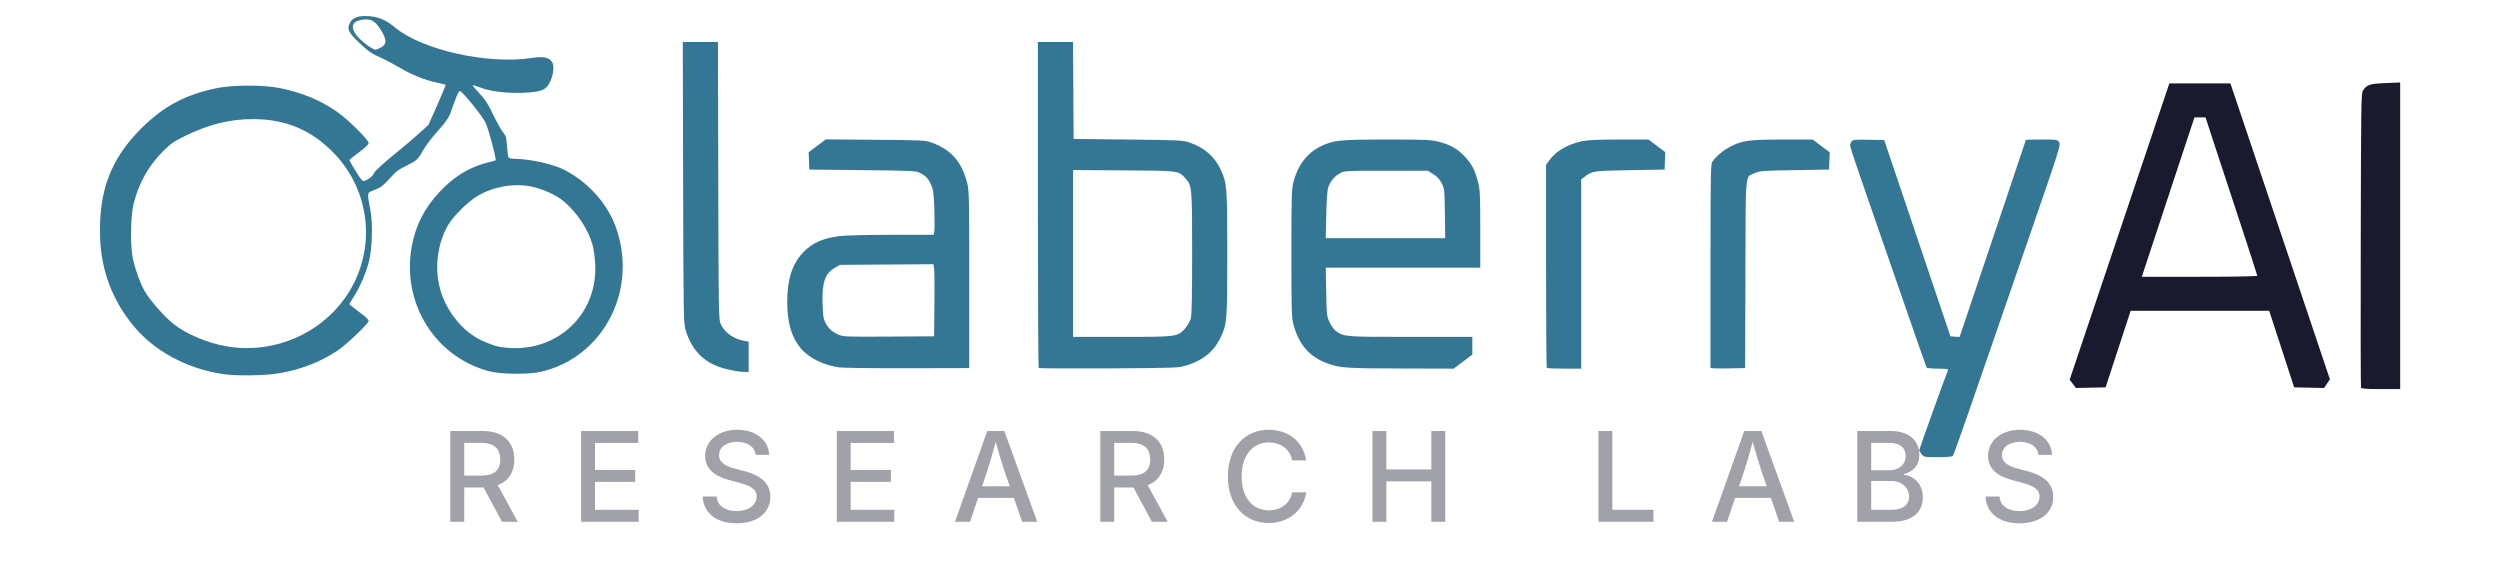
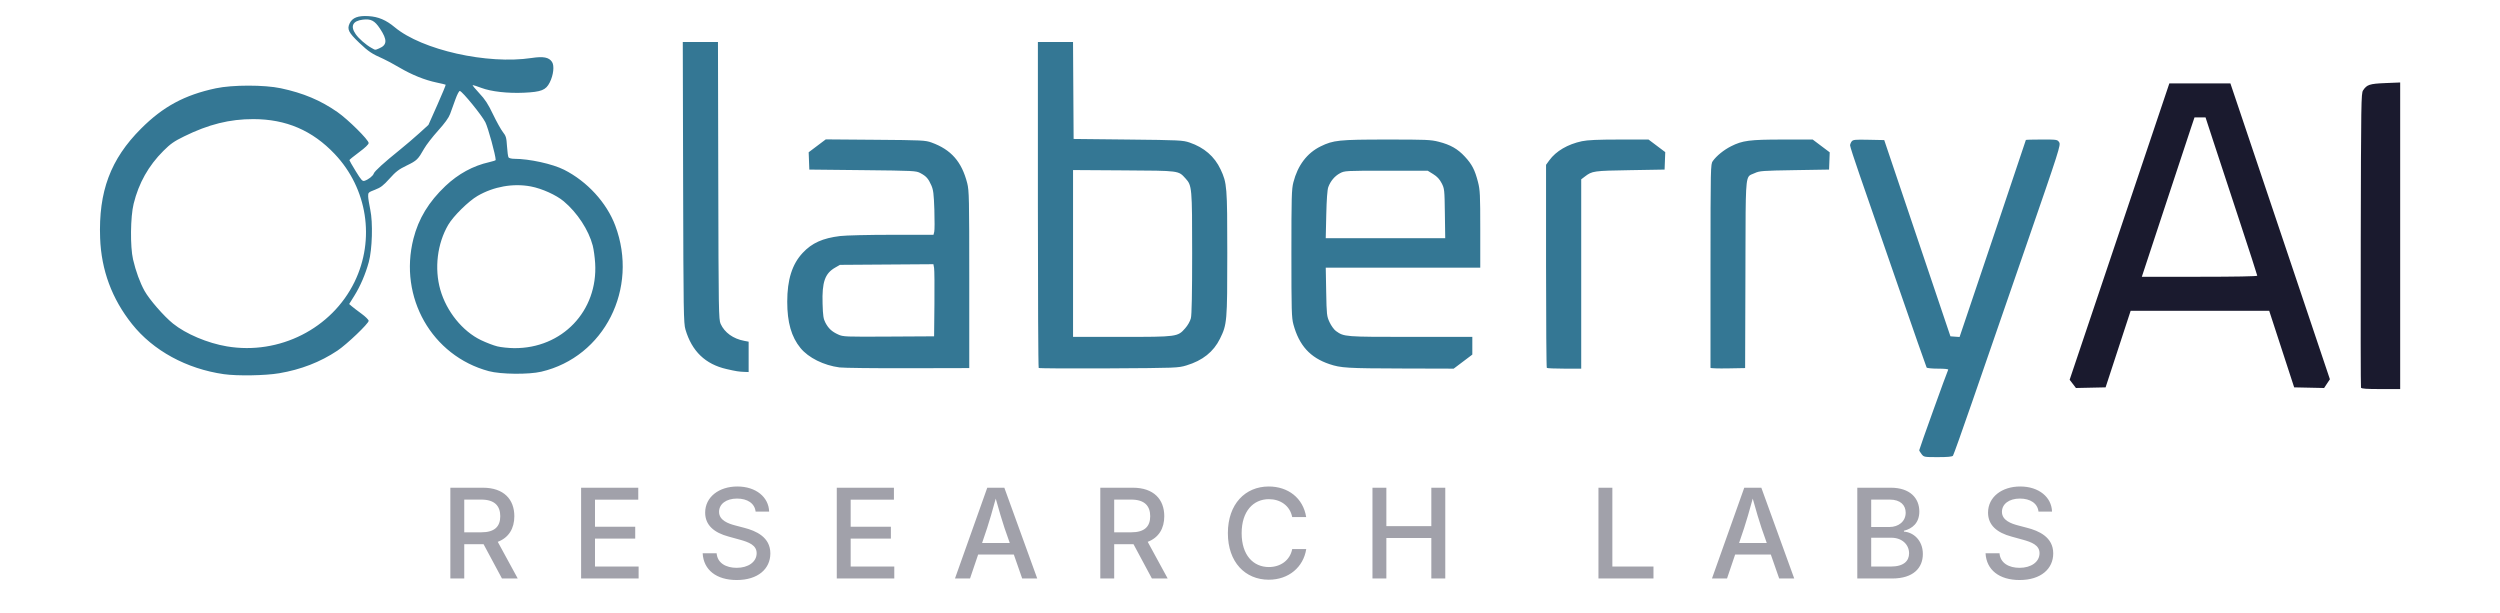
- <svg xmlns="http://www.w3.org/2000/svg" viewBox="0 30 2204 500">
+ <svg xmlns="http://www.w3.org/2000/svg" viewBox="0 30 2204 540">
  <path d="M 1878.38 304.00 L 1856.29 371.50 L 1843.22 371.78 L 1830.15 372.06 L 1827.38 368.42 L 1824.60 364.79 L 1850.55 287.66 C1864.82,245.24 1884.60,186.45 1894.50,157.02 L 1912.50 103.50 L 1966.31 103.50 L 1975.24 130.00 C1980.16,144.57 1999.90,203.27 2019.11,260.42 L 2054.04 364.35 L 2051.48 368.20 L 2048.93 372.06 L 2035.74 371.78 L 2022.54 371.50 L 2000.53 304.00 ZM 2116.00 102.71 L 2116.00 373.00 L 2098.97 373.00 C2086.19,373.00 2081.82,372.69 2081.45,371.74 C2081.19,371.05 2081.09,312.41 2081.24,241.45 C2081.48,120.11 2081.61,112.25 2083.26,109.72 C2086.62,104.60 2089.02,103.81 2103.00,103.24 ZM 1908.43 212.75 L 1888.24 274.00 L 1939.12 274.00 C1970.64,274.00 1990.00,273.64 1990.00,273.05 C1990.00,272.53 1982.83,250.36 1974.06,223.80 C1965.29,197.23 1955.03,166.05 1951.26,154.50 L 1944.40 133.50 L 1934.67 133.50 L 1931.65 142.50 C1929.99,147.45 1919.54,179.06 1908.43,212.75 Z" fill="#1a1a2e" />
  <path d="M 246.18 359.05 C233.92,361.15 209.14,361.56 197.35,359.87 C164.39,355.13 135.03,339.11 116.38,315.68 C98.67,293.44 89.31,268.20 88.27,239.92 C86.77,198.82 97.42,170.32 124.37,143.37 C143.83,123.91 162.76,113.71 190.31,107.84 C204.92,104.73 233.04,104.72 247.60,107.82 C267.39,112.04 282.58,118.43 297.50,128.81 C306.83,135.31 325.00,153.32 325.00,156.08 C325.00,157.29 321.96,160.21 316.52,164.23 C311.86,167.68 308.03,170.79 308.02,171.15 C308.01,171.50 310.53,175.90 313.62,180.93 C318.49,188.85 319.52,189.97 321.37,189.40 C324.70,188.36 328.82,185.14 329.49,183.03 C330.15,180.96 338.35,173.49 352.50,162.08 C357.45,158.09 365.15,151.52 369.61,147.47 L 377.71 140.11 L 385.52 122.55 C389.81,112.90 393.14,104.85 392.91,104.68 C392.69,104.50 389.11,103.65 384.96,102.77 C374.43,100.56 363.12,96.00 352.00,89.47 C346.77,86.41 340.48,83.01 338.00,81.93 C327.79,77.44 324.86,75.48 316.67,67.68 C307.21,58.66 305.79,55.76 308.27,50.55 C310.65,45.58 315.67,43.66 324.90,44.22 C333.50,44.73 340.35,47.64 348.00,54.02 C372.03,74.05 429.67,87.00 468.61,81.13 C479.09,79.54 483.96,80.49 486.67,84.62 C488.86,87.96 487.93,96.23 484.63,102.73 C481.23,109.46 477.28,111.02 461.97,111.74 C447.65,112.40 433.05,110.75 424.38,107.49 C420.74,106.12 417.31,105.00 416.76,105.00 C416.21,105.00 418.74,108.16 422.39,112.03 C427.65,117.60 430.19,121.49 434.64,130.78 C437.73,137.23 441.65,144.26 443.34,146.41 C446.09,149.90 446.48,151.26 446.97,158.91 C447.27,163.64 447.87,168.06 448.31,168.75 C448.76,169.44 451.00,170.00 453.31,170.00 C466.65,170.01 487.13,174.50 497.31,179.65 C517.68,189.96 534.81,208.65 542.41,228.88 C563.25,284.37 532.74,344.66 477.24,357.68 C466.08,360.30 441.48,360.05 430.91,357.20 C380.72,343.71 351.37,292.14 364.48,240.47 C368.98,222.74 377.99,207.90 392.73,193.95 C404.03,183.26 417.14,176.13 431.34,172.95 C434.45,172.25 437.00,171.41 437.00,171.08 C437.00,166.98 430.33,142.62 427.88,137.76 C424.79,131.64 407.82,110.79 405.44,110.20 C404.74,110.02 403.08,113.15 401.45,117.70 C399.92,121.99 397.83,127.75 396.81,130.50 C395.55,133.90 392.12,138.63 386.13,145.27 C381.29,150.64 375.78,157.75 373.91,161.07 C368.54,170.58 367.49,171.59 358.57,175.91 C351.56,179.30 349.04,181.23 343.44,187.46 C337.87,193.65 335.68,195.33 330.61,197.27 C324.74,199.53 324.50,199.75 324.57,203.06 C324.61,204.95 325.45,210.27 326.44,214.89 C328.85,226.16 328.18,249.85 325.12,261.04 C322.22,271.66 317.68,282.24 312.38,290.74 L 307.83 298.04 L 310.17 300.05 C311.45,301.15 315.31,304.10 318.75,306.61 C322.19,309.12 325.00,311.92 325.01,312.84 C325.02,315.21 305.71,333.64 297.46,339.13 C282.28,349.22 265.45,355.76 246.18,359.05 ZM 1046.00 352.14 C1038.63,354.36 1037.48,354.41 977.47,354.76 C943.91,354.95 916.12,354.79 915.72,354.39 C915.32,353.99 915.00,289.17 915.00,210.33 L 915.00 67.00 L 945.98 67.00 L 946.50 152.50 L 994.50 153.02 C1040.00,153.51 1042.82,153.65 1048.71,155.65 C1061.59,160.04 1070.75,167.97 1076.08,179.36 C1081.73,191.44 1081.97,194.35 1081.97,253.50 C1081.97,313.57 1081.76,315.94 1075.54,328.59 C1069.83,340.19 1060.23,347.84 1046.00,352.14 ZM 200.14 335.39 C246.22,343.12 292.55,319.67 312.58,278.49 C330.84,240.96 323.89,196.18 295.10,165.79 C275.39,144.99 252.22,135.04 223.38,135.01 C202.45,134.99 183.97,139.59 162.40,150.19 C153.41,154.60 150.30,156.78 144.04,163.03 C130.90,176.15 122.35,191.34 117.82,209.63 C114.97,221.14 114.69,247.38 117.29,258.70 C119.67,269.02 123.43,279.28 127.47,286.52 C131.75,294.16 144.49,308.79 152.48,315.23 C163.89,324.43 183.04,332.53 200.14,335.39 ZM 1289.79 348.80 L 1281.57 355.00 L 1236.04 354.87 C1187.61,354.74 1182.11,354.41 1172.01,351.00 C1155.02,345.28 1145.32,334.58 1140.27,316.00 C1138.68,310.15 1138.50,303.92 1138.50,253.50 C1138.50,203.60 1138.69,196.76 1140.24,190.75 C1144.09,175.75 1152.29,164.93 1164.25,159.05 C1175.45,153.56 1180.48,153.04 1222.59,153.02 C1257.30,153.00 1261.37,153.18 1268.41,154.98 C1278.74,157.62 1285.08,161.23 1291.45,168.12 C1297.72,174.89 1300.27,179.83 1302.99,190.45 C1304.81,197.58 1305.00,201.52 1305.00,232.16 L 1305.00 266.00 L 1168.78 266.00 L 1169.17 287.25 C1169.55,307.59 1169.68,308.74 1172.15,314.09 C1173.59,317.18 1176.11,320.65 1177.81,321.86 C1184.98,326.97 1185.35,327.00 1243.63,327.00 L 1298.00 327.00 L 1298.00 342.60 ZM 854.50 276.50 L 854.50 354.50 L 800.50 354.63 C770.80,354.70 743.65,354.38 740.16,353.93 C726.23,352.11 712.76,345.42 705.71,336.82 C697.69,327.03 694.03,314.26 694.03,296.00 C694.03,276.51 698.34,262.90 707.65,252.94 C715.81,244.22 725.23,239.98 740.65,238.09 C745.54,237.49 765.94,237.00 786.23,237.00 L 822.96 237.00 L 823.63 234.35 C823.99,232.89 824.04,224.14 823.73,214.92 C823.25,200.82 822.82,197.39 821.04,193.36 C818.41,187.42 816.59,185.37 811.50,182.64 C807.62,180.56 806.15,180.49 760.50,180.00 L 713.50 179.50 L 713.21 171.87 L 712.92 164.24 L 728.00 152.88 L 771.75 153.23 C812.97,153.55 815.83,153.69 821.21,155.64 C838.52,161.90 847.85,172.53 852.71,191.50 C854.36,197.94 854.50,204.78 854.50,276.50 ZM 438.51 335.38 C441.80,336.18 448.41,336.87 453.18,336.92 C495.57,337.32 527.23,304.18 524.69,262.04 C524.38,256.79 523.41,249.80 522.55,246.50 C518.96,232.80 508.93,217.47 497.00,207.47 C490.34,201.89 477.82,196.24 467.99,194.37 C452.39,191.41 435.24,194.46 421.00,202.72 C413.03,207.35 399.66,220.52 395.18,228.17 C385.49,244.70 382.82,266.64 388.20,285.50 C393.63,304.54 407.75,322.02 424.01,329.84 C428.69,332.09 435.21,334.59 438.51,335.38 ZM 946.00 179.92 L 946.00 327.00 L 988.82 327.00 C1037.87,327.00 1038.23,326.95 1044.88,319.40 C1047.15,316.83 1049.23,313.13 1049.88,310.55 C1050.64,307.56 1051.00,288.86 1051.00,253.24 C1051.00,195.32 1050.84,193.54 1045.18,187.35 C1038.74,180.32 1040.37,180.53 990.75,180.21 ZM 1721.74 431.75 C1721.05,432.63 1717.10,433.00 1708.45,433.00 C1696.35,433.00 1696.11,432.96 1694.07,430.37 C1692.93,428.92 1692.00,427.35 1692.00,426.90 C1692.00,425.90 1716.67,357.34 1717.53,355.95 C1717.89,355.37 1714.39,355.00 1708.62,355.00 C1703.39,355.00 1698.84,354.56 1698.51,354.01 C1698.17,353.47 1686.64,320.51 1672.89,280.76 C1659.13,241.02 1644.08,197.56 1639.44,184.18 C1634.80,170.80 1631.01,159.10 1631.03,158.18 C1631.05,157.26 1631.67,155.70 1632.41,154.72 C1633.61,153.14 1635.30,152.97 1647.45,153.22 L 1661.14 153.50 L 1678.17 204.00 C1687.53,231.77 1700.66,270.70 1707.35,290.50 L 1719.50 326.50 L 1723.53 326.80 L 1727.56 327.09 L 1731.71 314.80 C1733.98,308.03 1747.13,269.04 1760.92,228.15 C1774.72,187.25 1786.00,153.62 1786.00,153.40 C1786.00,153.18 1792.25,153.00 1799.89,153.00 C1813.47,153.00 1813.80,153.05 1815.36,155.42 C1816.88,157.75 1815.73,161.36 1785.88,247.67 C1768.79,297.08 1747.59,358.42 1738.77,384.00 C1729.94,409.58 1722.28,431.06 1721.74,431.75 ZM 660.00 331.22 L 660.00 358.00 L 656.25 357.86 C651.38,357.69 648.96,357.30 640.50,355.36 C621.81,351.08 609.92,339.63 604.30,320.50 C602.67,314.94 602.52,305.50 602.24,190.75 L 601.94 67.00 L 632.96 67.00 L 633.23 189.25 C633.48,304.51 633.60,311.73 635.30,315.50 C638.79,323.24 646.38,328.69 656.25,330.52 ZM 1394.00 188.10 L 1394.00 355.00 L 1379.17 355.00 C1371.01,355.00 1364.03,354.70 1363.67,354.33 C1363.30,353.97 1363.00,313.53 1363.00,264.48 L 1363.00 175.30 L 1365.87 171.34 C1371.76,163.21 1382.13,157.14 1394.67,154.48 C1399.61,153.44 1408.66,153.03 1427.41,153.02 L 1453.32 153.00 L 1460.70 158.55 L 1468.08 164.11 L 1467.79 171.80 L 1467.50 179.50 L 1437.00 180.02 C1404.82,180.56 1403.67,180.73 1397.25,185.62 ZM 1538.76 271.57 L 1538.50 354.50 L 1523.25 354.78 C1514.86,354.93 1507.99,354.70 1507.97,354.28 C1507.96,353.85 1507.96,313.29 1507.98,264.14 C1508.02,177.21 1508.07,174.70 1509.97,172.04 C1513.30,167.37 1519.68,162.19 1526.10,158.95 C1536.20,153.85 1542.46,153.04 1571.78,153.02 L 1598.06 153.00 L 1605.57 158.65 L 1613.08 164.30 L 1612.79 171.90 L 1612.50 179.50 L 1582.00 180.00 C1553.68,180.46 1551.18,180.65 1547.00,182.60 C1545.23,183.43 1543.84,183.75 1542.77,184.49 C1538.96,187.14 1538.94,195.23 1538.81,250.85 C1538.80,257.13 1538.78,264.02 1538.76,271.57 ZM 739.00 324.92 C743.32,326.89 745.06,326.96 783.50,326.73 L 823.50 326.50 L 823.79 298.00 C823.95,282.33 823.81,268.02 823.49,266.21 L 822.89 262.92 L 740.50 263.50 L 736.26 265.93 C727.25,271.09 724.61,278.66 725.18,297.68 C725.50,308.33 725.92,311.18 727.69,314.50 C730.40,319.62 733.38,322.37 739.00,324.92 ZM 1169.24 219.25 L 1168.77 240.00 L 1274.11 240.00 L 1273.80 218.22 C1273.51,197.12 1273.42,196.28 1270.95,191.48 C1269.13,187.96 1266.98,185.64 1263.52,183.51 L 1258.66 180.50 L 1222.08 180.50 C1186.10,180.50 1185.43,180.54 1181.31,182.74 C1176.68,185.21 1172.96,189.64 1171.00,195.00 C1170.18,197.23 1169.54,206.01 1169.24,219.25 ZM 327.43 72.21 C329.34,73.27 330.09,73.78 330.86,73.82 C331.48,73.85 332.12,73.58 333.36,73.04 C333.64,72.93 333.94,72.80 334.28,72.65 C341.39,69.68 341.57,65.08 334.96,55.18 C330.25,48.12 327.07,46.48 319.83,47.33 C310.97,48.38 308.67,53.03 313.55,60.07 C316.29,64.03 322.51,69.47 327.43,72.21 Z" fill="#347794" />
-   <text x="1102" y="490" text-anchor="middle" font-family="Inter, 'Helvetica Neue', Arial, sans-serif" font-weight="500" font-size="110" letter-spacing="0.40em" fill="#A1A1AA">RESEARCH LABS</text>
+   <text x="1102" y="540" text-anchor="middle" font-family="Inter, 'Helvetica Neue', Arial, sans-serif" font-weight="500" font-size="110" letter-spacing="0.40em" fill="#A1A1AA">RESEARCH LABS</text>
</svg>
